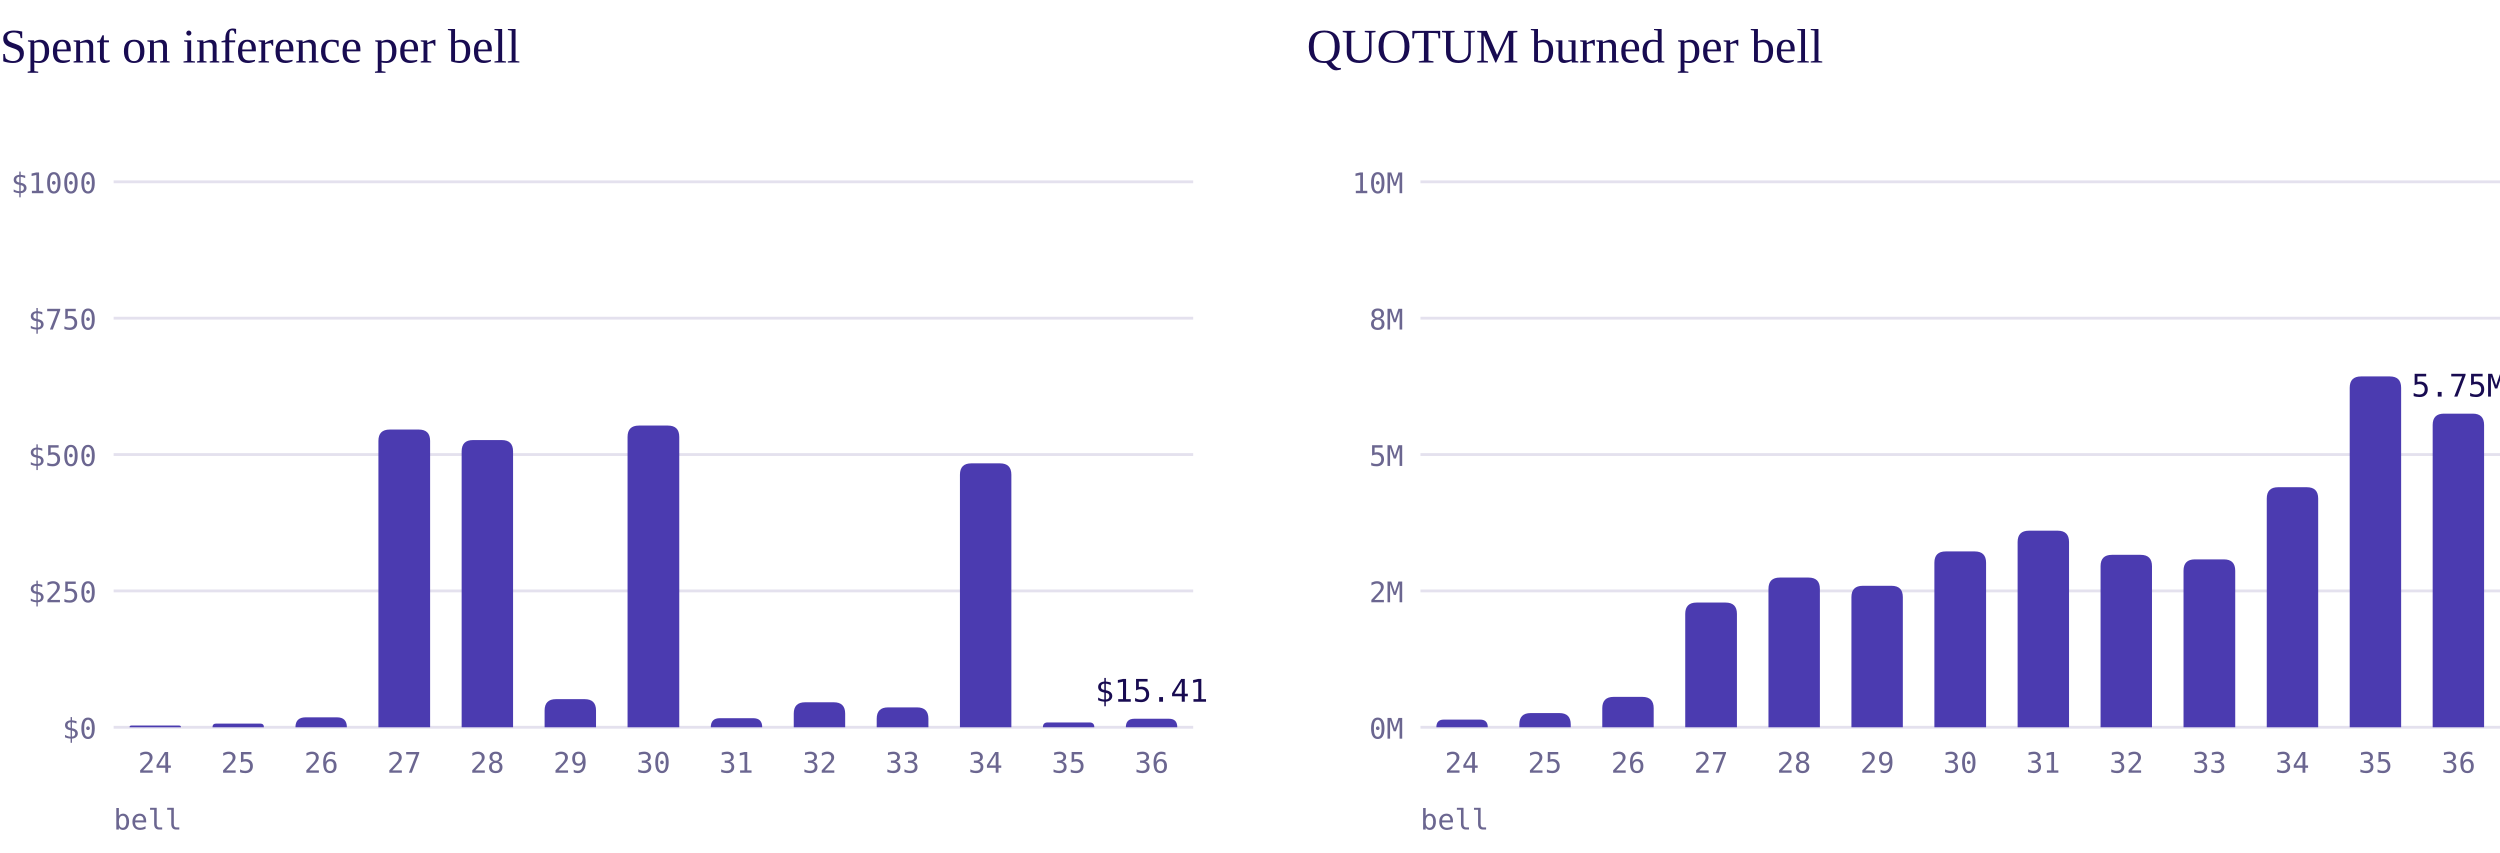
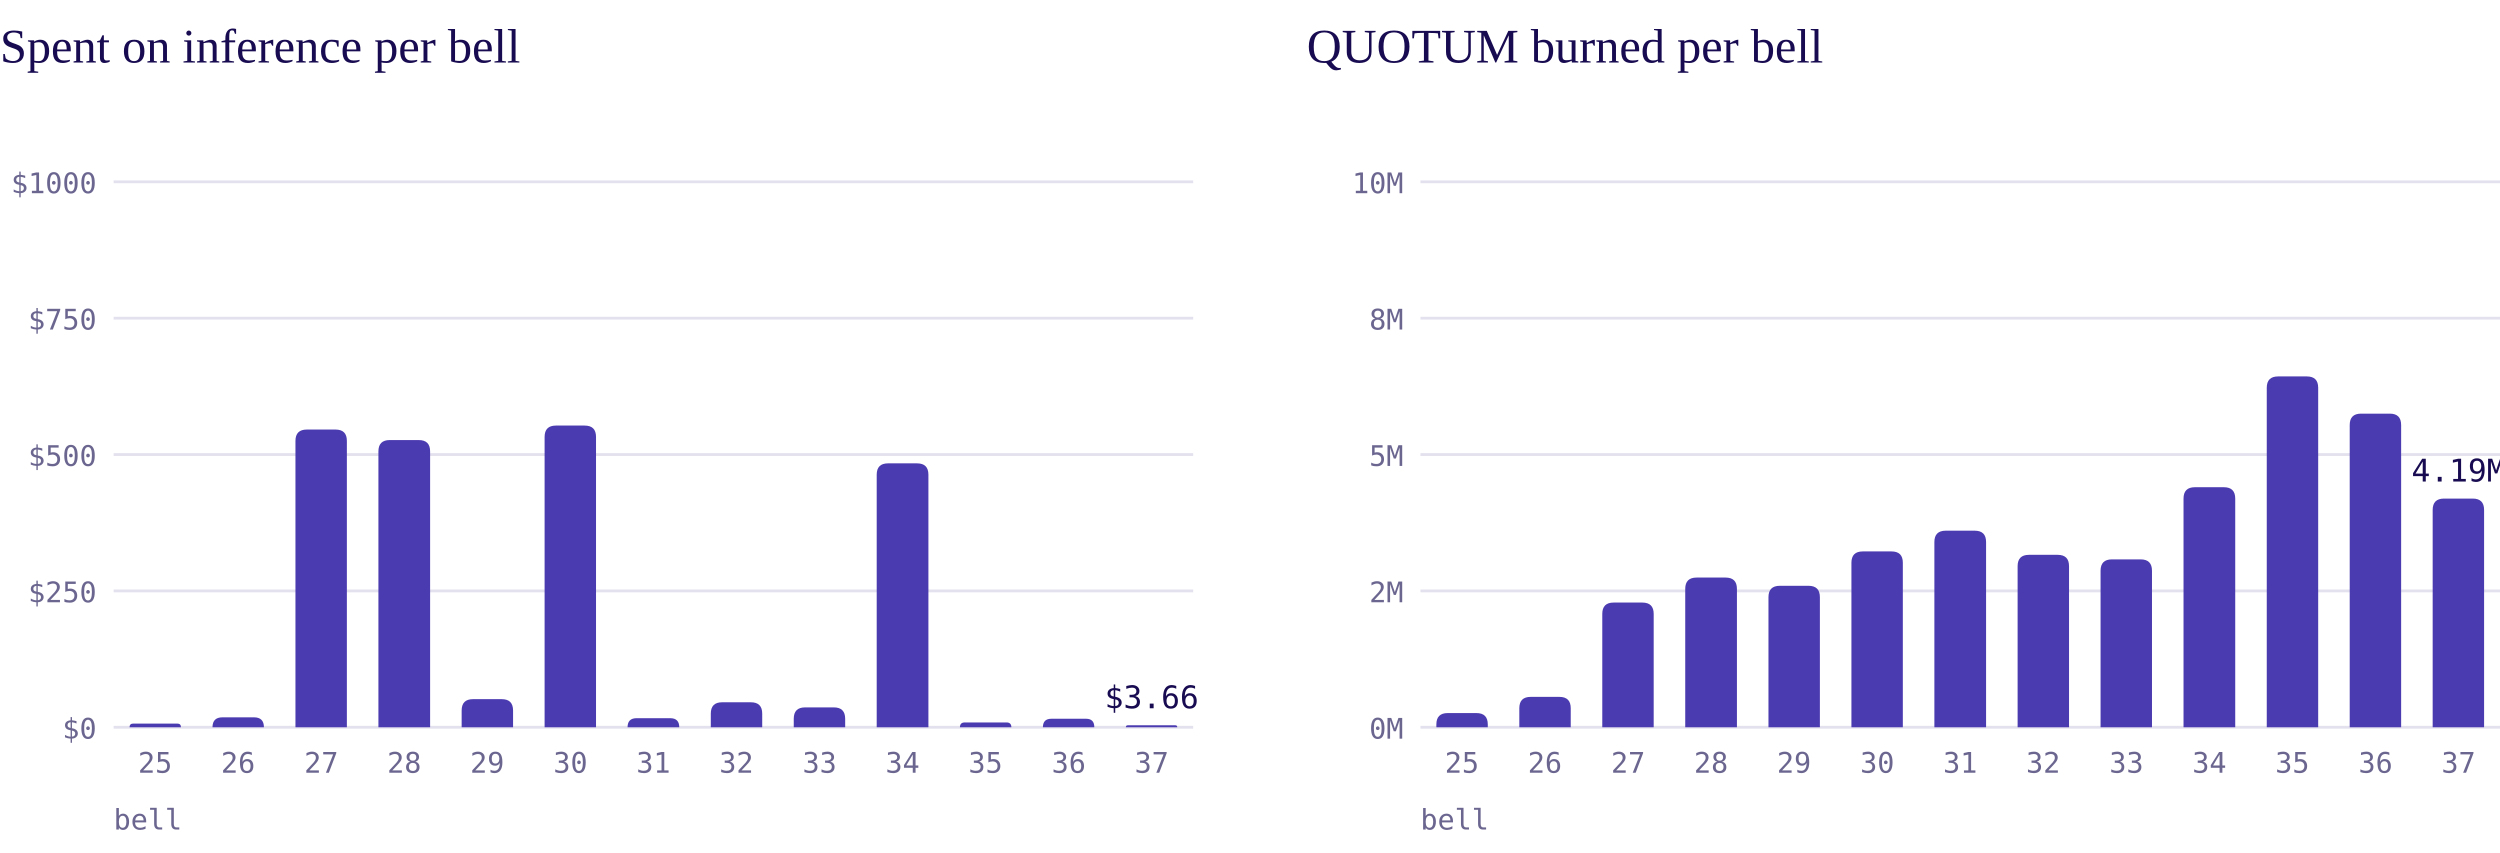
- <svg xmlns="http://www.w3.org/2000/svg" viewBox="0 0 880 300" width="880" height="300" role="img" aria-label="quotum bells 1 to 36: inference spent and QUOTUM burned per bell">
+ <svg xmlns="http://www.w3.org/2000/svg" viewBox="0 0 880 300" width="880" height="300" role="img" aria-label="quotum bells 1 to 37: inference spent and QUOTUM burned per bell">
  <text x="0" y="22" font-family="Georgia,'Times New Roman',serif" font-size="17" fill="#180b51">Spent on inference per bell</text>
  <line x1="40" x2="420" y1="256.0" y2="256.0" stroke="#e4e1ee" stroke-width="1" />
  <text x="34" y="260.0" text-anchor="end" font-family="ui-monospace,SFMono-Regular,Menlo,monospace" font-size="10" fill="#6b6690">$0</text>
  <line x1="40" x2="420" y1="208.0" y2="208.0" stroke="#e4e1ee" stroke-width="1" />
  <text x="34" y="212.0" text-anchor="end" font-family="ui-monospace,SFMono-Regular,Menlo,monospace" font-size="10" fill="#6b6690">$250</text>
  <line x1="40" x2="420" y1="160.0" y2="160.0" stroke="#e4e1ee" stroke-width="1" />
  <text x="34" y="164.0" text-anchor="end" font-family="ui-monospace,SFMono-Regular,Menlo,monospace" font-size="10" fill="#6b6690">$500</text>
  <line x1="40" x2="420" y1="112.0" y2="112.0" stroke="#e4e1ee" stroke-width="1" />
  <text x="34" y="116.0" text-anchor="end" font-family="ui-monospace,SFMono-Regular,Menlo,monospace" font-size="10" fill="#6b6690">$750</text>
  <line x1="40" x2="420" y1="64.0" y2="64.0" stroke="#e4e1ee" stroke-width="1" />
  <text x="34" y="68.0" text-anchor="end" font-family="ui-monospace,SFMono-Regular,Menlo,monospace" font-size="10" fill="#6b6690">$1000</text>
-   <path d="M45.6,256.0 V256.0 Q45.6,255.4 46.2,255.4 H63.1 Q63.7,255.4 63.7,256.0 V256.0 Z" fill="#4b3bb0" />
-   <text x="54.6" y="272" text-anchor="middle" font-family="ui-monospace,SFMono-Regular,Menlo,monospace" font-size="10" fill="#6b6690">24</text>
-   <path d="M74.8,256.0 V256.0 Q74.8,254.7 76.1,254.7 H91.6 Q92.9,254.7 92.9,256.0 V256.0 Z" fill="#4b3bb0" />
-   <text x="83.8" y="272" text-anchor="middle" font-family="ui-monospace,SFMono-Regular,Menlo,monospace" font-size="10" fill="#6b6690">25</text>
-   <path d="M104.0,256.0 V256.0 Q104.0,252.5 107.6,252.5 H118.6 Q122.1,252.5 122.1,256.0 V256.0 Z" fill="#4b3bb0" />
-   <text x="113.1" y="272" text-anchor="middle" font-family="ui-monospace,SFMono-Regular,Menlo,monospace" font-size="10" fill="#6b6690">26</text>
-   <path d="M133.2,256.0 V155.2 Q133.2,151.2 137.2,151.2 H147.4 Q151.4,151.2 151.4,155.2 V256.0 Z" fill="#4b3bb0" />
-   <text x="142.3" y="272" text-anchor="middle" font-family="ui-monospace,SFMono-Regular,Menlo,monospace" font-size="10" fill="#6b6690">27</text>
-   <path d="M162.5,256.0 V158.9 Q162.5,154.9 166.5,154.9 H176.6 Q180.6,154.9 180.6,158.9 V256.0 Z" fill="#4b3bb0" />
-   <text x="171.5" y="272" text-anchor="middle" font-family="ui-monospace,SFMono-Regular,Menlo,monospace" font-size="10" fill="#6b6690">28</text>
-   <path d="M191.7,256.0 V250.1 Q191.7,246.1 195.7,246.1 H205.8 Q209.8,246.1 209.8,250.1 V256.0 Z" fill="#4b3bb0" />
-   <text x="200.8" y="272" text-anchor="middle" font-family="ui-monospace,SFMono-Regular,Menlo,monospace" font-size="10" fill="#6b6690">29</text>
-   <path d="M220.9,256.0 V153.8 Q220.9,149.8 224.9,149.8 H235.1 Q239.1,149.8 239.1,153.8 V256.0 Z" fill="#4b3bb0" />
-   <text x="230.0" y="272" text-anchor="middle" font-family="ui-monospace,SFMono-Regular,Menlo,monospace" font-size="10" fill="#6b6690">30</text>
-   <path d="M250.2,256.0 V256.0 Q250.2,252.8 253.4,252.8 H265.1 Q268.3,252.8 268.3,256.0 V256.0 Z" fill="#4b3bb0" />
-   <text x="259.2" y="272" text-anchor="middle" font-family="ui-monospace,SFMono-Regular,Menlo,monospace" font-size="10" fill="#6b6690">31</text>
-   <path d="M279.4,256.0 V251.2 Q279.4,247.2 283.4,247.2 H293.5 Q297.5,247.2 297.5,251.2 V256.0 Z" fill="#4b3bb0" />
-   <text x="288.5" y="272" text-anchor="middle" font-family="ui-monospace,SFMono-Regular,Menlo,monospace" font-size="10" fill="#6b6690">32</text>
-   <path d="M308.6,256.0 V253.0 Q308.6,249.0 312.6,249.0 H322.8 Q326.8,249.0 326.8,253.0 V256.0 Z" fill="#4b3bb0" />
-   <text x="317.7" y="272" text-anchor="middle" font-family="ui-monospace,SFMono-Regular,Menlo,monospace" font-size="10" fill="#6b6690">33</text>
-   <path d="M337.9,256.0 V167.1 Q337.9,163.1 341.9,163.1 H352.0 Q356.0,163.1 356.0,167.1 V256.0 Z" fill="#4b3bb0" />
-   <text x="346.9" y="272" text-anchor="middle" font-family="ui-monospace,SFMono-Regular,Menlo,monospace" font-size="10" fill="#6b6690">34</text>
-   <path d="M367.1,256.0 V256.0 Q367.1,254.3 368.8,254.3 H383.5 Q385.2,254.3 385.2,256.0 V256.0 Z" fill="#4b3bb0" />
-   <text x="376.2" y="272" text-anchor="middle" font-family="ui-monospace,SFMono-Regular,Menlo,monospace" font-size="10" fill="#6b6690">35</text>
-   <path d="M396.3,256.0 V256.0 Q396.3,253.0 399.3,253.0 H411.5 Q414.4,253.0 414.4,256.0 V256.0 Z" fill="#4b3bb0" />
-   <text x="405.4" y="272" text-anchor="middle" font-family="ui-monospace,SFMono-Regular,Menlo,monospace" font-size="10" fill="#6b6690">36</text>
-   <text x="405.4" y="247.0" text-anchor="middle" font-family="ui-monospace,SFMono-Regular,Menlo,monospace" font-size="11" fill="#180b51">$15.41</text>
+   <path d="M45.6,256.0 V256.0 Q45.6,254.7 46.9,254.7 H62.4 Q63.7,254.7 63.7,256.0 V256.0 Z" fill="#4b3bb0" />
+   <text x="54.6" y="272" text-anchor="middle" font-family="ui-monospace,SFMono-Regular,Menlo,monospace" font-size="10" fill="#6b6690">25</text>
+   <path d="M74.8,256.0 V256.0 Q74.8,252.5 78.3,252.5 H89.4 Q92.9,252.5 92.9,256.0 V256.0 Z" fill="#4b3bb0" />
+   <text x="83.8" y="272" text-anchor="middle" font-family="ui-monospace,SFMono-Regular,Menlo,monospace" font-size="10" fill="#6b6690">26</text>
+   <path d="M104.0,256.0 V155.2 Q104.0,151.2 108.0,151.2 H118.1 Q122.1,151.2 122.1,155.2 V256.0 Z" fill="#4b3bb0" />
+   <text x="113.1" y="272" text-anchor="middle" font-family="ui-monospace,SFMono-Regular,Menlo,monospace" font-size="10" fill="#6b6690">27</text>
+   <path d="M133.2,256.0 V158.9 Q133.2,154.9 137.2,154.9 H147.4 Q151.4,154.9 151.4,158.9 V256.0 Z" fill="#4b3bb0" />
+   <text x="142.3" y="272" text-anchor="middle" font-family="ui-monospace,SFMono-Regular,Menlo,monospace" font-size="10" fill="#6b6690">28</text>
+   <path d="M162.5,256.0 V250.1 Q162.5,246.1 166.5,246.1 H176.6 Q180.6,246.1 180.6,250.1 V256.0 Z" fill="#4b3bb0" />
+   <text x="171.5" y="272" text-anchor="middle" font-family="ui-monospace,SFMono-Regular,Menlo,monospace" font-size="10" fill="#6b6690">29</text>
+   <path d="M191.7,256.0 V153.8 Q191.7,149.8 195.7,149.8 H205.8 Q209.8,149.8 209.8,153.8 V256.0 Z" fill="#4b3bb0" />
+   <text x="200.8" y="272" text-anchor="middle" font-family="ui-monospace,SFMono-Regular,Menlo,monospace" font-size="10" fill="#6b6690">30</text>
+   <path d="M220.9,256.0 V256.0 Q220.9,252.8 224.1,252.8 H235.9 Q239.1,252.8 239.1,256.0 V256.0 Z" fill="#4b3bb0" />
+   <text x="230.0" y="272" text-anchor="middle" font-family="ui-monospace,SFMono-Regular,Menlo,monospace" font-size="10" fill="#6b6690">31</text>
+   <path d="M250.2,256.0 V251.2 Q250.2,247.2 254.2,247.2 H264.3 Q268.3,247.2 268.3,251.2 V256.0 Z" fill="#4b3bb0" />
+   <text x="259.2" y="272" text-anchor="middle" font-family="ui-monospace,SFMono-Regular,Menlo,monospace" font-size="10" fill="#6b6690">32</text>
+   <path d="M279.4,256.0 V253.0 Q279.4,249.0 283.4,249.0 H293.5 Q297.5,249.0 297.5,253.0 V256.0 Z" fill="#4b3bb0" />
+   <text x="288.5" y="272" text-anchor="middle" font-family="ui-monospace,SFMono-Regular,Menlo,monospace" font-size="10" fill="#6b6690">33</text>
+   <path d="M308.6,256.0 V167.1 Q308.6,163.1 312.6,163.1 H322.8 Q326.8,163.1 326.8,167.1 V256.0 Z" fill="#4b3bb0" />
+   <text x="317.7" y="272" text-anchor="middle" font-family="ui-monospace,SFMono-Regular,Menlo,monospace" font-size="10" fill="#6b6690">34</text>
+   <path d="M337.9,256.0 V256.0 Q337.9,254.3 339.6,254.3 H354.3 Q356.0,254.3 356.0,256.0 V256.0 Z" fill="#4b3bb0" />
+   <text x="346.9" y="272" text-anchor="middle" font-family="ui-monospace,SFMono-Regular,Menlo,monospace" font-size="10" fill="#6b6690">35</text>
+   <path d="M367.1,256.0 V256.0 Q367.1,253.0 370.1,253.0 H382.3 Q385.2,253.0 385.2,256.0 V256.0 Z" fill="#4b3bb0" />
+   <text x="376.2" y="272" text-anchor="middle" font-family="ui-monospace,SFMono-Regular,Menlo,monospace" font-size="10" fill="#6b6690">36</text>
+   <path d="M396.3,256.0 V256.0 Q396.3,255.3 397.0,255.3 H413.7 Q414.4,255.3 414.4,256.0 V256.0 Z" fill="#4b3bb0" />
+   <text x="405.4" y="272" text-anchor="middle" font-family="ui-monospace,SFMono-Regular,Menlo,monospace" font-size="10" fill="#6b6690">37</text>
+   <text x="405.4" y="249.3" text-anchor="middle" font-family="ui-monospace,SFMono-Regular,Menlo,monospace" font-size="11" fill="#180b51">$3.66</text>
  <text x="40" y="292" font-family="ui-monospace,SFMono-Regular,Menlo,monospace" font-size="10" fill="#6b6690">bell</text>
  <text x="460" y="22" font-family="Georgia,'Times New Roman',serif" font-size="17" fill="#180b51">QUOTUM burned per bell</text>
  <line x1="500" x2="880" y1="256.0" y2="256.0" stroke="#e4e1ee" stroke-width="1" />
  <text x="494" y="260.0" text-anchor="end" font-family="ui-monospace,SFMono-Regular,Menlo,monospace" font-size="10" fill="#6b6690">0M</text>
  <line x1="500" x2="880" y1="208.0" y2="208.0" stroke="#e4e1ee" stroke-width="1" />
  <text x="494" y="212.0" text-anchor="end" font-family="ui-monospace,SFMono-Regular,Menlo,monospace" font-size="10" fill="#6b6690">2M</text>
  <line x1="500" x2="880" y1="160.0" y2="160.0" stroke="#e4e1ee" stroke-width="1" />
  <text x="494" y="164.0" text-anchor="end" font-family="ui-monospace,SFMono-Regular,Menlo,monospace" font-size="10" fill="#6b6690">5M</text>
  <line x1="500" x2="880" y1="112.0" y2="112.0" stroke="#e4e1ee" stroke-width="1" />
  <text x="494" y="116.0" text-anchor="end" font-family="ui-monospace,SFMono-Regular,Menlo,monospace" font-size="10" fill="#6b6690">8M</text>
  <line x1="500" x2="880" y1="64.0" y2="64.0" stroke="#e4e1ee" stroke-width="1" />
  <text x="494" y="68.0" text-anchor="end" font-family="ui-monospace,SFMono-Regular,Menlo,monospace" font-size="10" fill="#6b6690">10M</text>
-   <path d="M505.6,256.0 V256.0 Q505.6,253.3 508.2,253.3 H521.0 Q523.7,253.3 523.7,256.0 V256.0 Z" fill="#4b3bb0" />
-   <text x="514.6" y="272" text-anchor="middle" font-family="ui-monospace,SFMono-Regular,Menlo,monospace" font-size="10" fill="#6b6690">24</text>
-   <path d="M534.8,256.0 V255.0 Q534.8,251.0 538.8,251.0 H548.9 Q552.9,251.0 552.9,255.0 V256.0 Z" fill="#4b3bb0" />
-   <text x="543.8" y="272" text-anchor="middle" font-family="ui-monospace,SFMono-Regular,Menlo,monospace" font-size="10" fill="#6b6690">25</text>
-   <path d="M564.0,256.0 V249.3 Q564.0,245.3 568.0,245.3 H578.1 Q582.1,245.3 582.1,249.3 V256.0 Z" fill="#4b3bb0" />
-   <text x="573.1" y="272" text-anchor="middle" font-family="ui-monospace,SFMono-Regular,Menlo,monospace" font-size="10" fill="#6b6690">26</text>
-   <path d="M593.2,256.0 V216.1 Q593.2,212.1 597.2,212.1 H607.4 Q611.4,212.1 611.4,216.1 V256.0 Z" fill="#4b3bb0" />
-   <text x="602.3" y="272" text-anchor="middle" font-family="ui-monospace,SFMono-Regular,Menlo,monospace" font-size="10" fill="#6b6690">27</text>
-   <path d="M622.5,256.0 V207.3 Q622.5,203.3 626.5,203.3 H636.6 Q640.6,203.3 640.6,207.3 V256.0 Z" fill="#4b3bb0" />
-   <text x="631.5" y="272" text-anchor="middle" font-family="ui-monospace,SFMono-Regular,Menlo,monospace" font-size="10" fill="#6b6690">28</text>
-   <path d="M651.7,256.0 V210.2 Q651.7,206.2 655.7,206.2 H665.8 Q669.8,206.2 669.8,210.2 V256.0 Z" fill="#4b3bb0" />
-   <text x="660.8" y="272" text-anchor="middle" font-family="ui-monospace,SFMono-Regular,Menlo,monospace" font-size="10" fill="#6b6690">29</text>
-   <path d="M680.9,256.0 V198.1 Q680.9,194.1 684.9,194.1 H695.1 Q699.1,194.1 699.1,198.1 V256.0 Z" fill="#4b3bb0" />
-   <text x="690.0" y="272" text-anchor="middle" font-family="ui-monospace,SFMono-Regular,Menlo,monospace" font-size="10" fill="#6b6690">30</text>
-   <path d="M710.2,256.0 V190.8 Q710.2,186.8 714.2,186.8 H724.3 Q728.3,186.8 728.3,190.8 V256.0 Z" fill="#4b3bb0" />
-   <text x="719.2" y="272" text-anchor="middle" font-family="ui-monospace,SFMono-Regular,Menlo,monospace" font-size="10" fill="#6b6690">31</text>
-   <path d="M739.4,256.0 V199.3 Q739.4,195.3 743.4,195.3 H753.5 Q757.5,195.3 757.5,199.3 V256.0 Z" fill="#4b3bb0" />
-   <text x="748.5" y="272" text-anchor="middle" font-family="ui-monospace,SFMono-Regular,Menlo,monospace" font-size="10" fill="#6b6690">32</text>
-   <path d="M768.6,256.0 V200.9 Q768.6,196.9 772.6,196.9 H782.8 Q786.8,196.9 786.8,200.9 V256.0 Z" fill="#4b3bb0" />
-   <text x="777.7" y="272" text-anchor="middle" font-family="ui-monospace,SFMono-Regular,Menlo,monospace" font-size="10" fill="#6b6690">33</text>
-   <path d="M797.9,256.0 V175.5 Q797.9,171.5 801.9,171.5 H812.0 Q816.0,171.5 816.0,175.5 V256.0 Z" fill="#4b3bb0" />
-   <text x="806.9" y="272" text-anchor="middle" font-family="ui-monospace,SFMono-Regular,Menlo,monospace" font-size="10" fill="#6b6690">34</text>
-   <path d="M827.1,256.0 V136.5 Q827.1,132.5 831.1,132.5 H841.2 Q845.2,132.5 845.2,136.5 V256.0 Z" fill="#4b3bb0" />
-   <text x="836.2" y="272" text-anchor="middle" font-family="ui-monospace,SFMono-Regular,Menlo,monospace" font-size="10" fill="#6b6690">35</text>
-   <path d="M856.3,256.0 V149.6 Q856.3,145.6 860.3,145.6 H870.4 Q874.4,145.6 874.4,149.6 V256.0 Z" fill="#4b3bb0" />
-   <text x="865.4" y="272" text-anchor="middle" font-family="ui-monospace,SFMono-Regular,Menlo,monospace" font-size="10" fill="#6b6690">36</text>
-   <text x="865.4" y="139.6" text-anchor="middle" font-family="ui-monospace,SFMono-Regular,Menlo,monospace" font-size="11" fill="#180b51">5.75M</text>
+   <path d="M505.6,256.0 V255.0 Q505.6,251.0 509.6,251.0 H519.7 Q523.7,251.0 523.7,255.0 V256.0 Z" fill="#4b3bb0" />
+   <text x="514.6" y="272" text-anchor="middle" font-family="ui-monospace,SFMono-Regular,Menlo,monospace" font-size="10" fill="#6b6690">25</text>
+   <path d="M534.8,256.0 V249.3 Q534.8,245.3 538.8,245.3 H548.9 Q552.9,245.3 552.9,249.3 V256.0 Z" fill="#4b3bb0" />
+   <text x="543.8" y="272" text-anchor="middle" font-family="ui-monospace,SFMono-Regular,Menlo,monospace" font-size="10" fill="#6b6690">26</text>
+   <path d="M564.0,256.0 V216.1 Q564.0,212.1 568.0,212.1 H578.1 Q582.1,212.1 582.1,216.1 V256.0 Z" fill="#4b3bb0" />
+   <text x="573.1" y="272" text-anchor="middle" font-family="ui-monospace,SFMono-Regular,Menlo,monospace" font-size="10" fill="#6b6690">27</text>
+   <path d="M593.2,256.0 V207.3 Q593.2,203.3 597.2,203.3 H607.4 Q611.4,203.3 611.4,207.3 V256.0 Z" fill="#4b3bb0" />
+   <text x="602.3" y="272" text-anchor="middle" font-family="ui-monospace,SFMono-Regular,Menlo,monospace" font-size="10" fill="#6b6690">28</text>
+   <path d="M622.5,256.0 V210.2 Q622.5,206.2 626.5,206.2 H636.6 Q640.6,206.2 640.6,210.2 V256.0 Z" fill="#4b3bb0" />
+   <text x="631.5" y="272" text-anchor="middle" font-family="ui-monospace,SFMono-Regular,Menlo,monospace" font-size="10" fill="#6b6690">29</text>
+   <path d="M651.7,256.0 V198.1 Q651.7,194.1 655.7,194.1 H665.8 Q669.8,194.1 669.8,198.1 V256.0 Z" fill="#4b3bb0" />
+   <text x="660.8" y="272" text-anchor="middle" font-family="ui-monospace,SFMono-Regular,Menlo,monospace" font-size="10" fill="#6b6690">30</text>
+   <path d="M680.9,256.0 V190.8 Q680.9,186.8 684.9,186.8 H695.1 Q699.1,186.8 699.1,190.8 V256.0 Z" fill="#4b3bb0" />
+   <text x="690.0" y="272" text-anchor="middle" font-family="ui-monospace,SFMono-Regular,Menlo,monospace" font-size="10" fill="#6b6690">31</text>
+   <path d="M710.2,256.0 V199.3 Q710.2,195.3 714.2,195.3 H724.3 Q728.3,195.3 728.3,199.3 V256.0 Z" fill="#4b3bb0" />
+   <text x="719.2" y="272" text-anchor="middle" font-family="ui-monospace,SFMono-Regular,Menlo,monospace" font-size="10" fill="#6b6690">32</text>
+   <path d="M739.4,256.0 V200.9 Q739.4,196.9 743.4,196.9 H753.5 Q757.5,196.9 757.5,200.9 V256.0 Z" fill="#4b3bb0" />
+   <text x="748.5" y="272" text-anchor="middle" font-family="ui-monospace,SFMono-Regular,Menlo,monospace" font-size="10" fill="#6b6690">33</text>
+   <path d="M768.6,256.0 V175.5 Q768.6,171.5 772.6,171.5 H782.8 Q786.8,171.5 786.8,175.5 V256.0 Z" fill="#4b3bb0" />
+   <text x="777.7" y="272" text-anchor="middle" font-family="ui-monospace,SFMono-Regular,Menlo,monospace" font-size="10" fill="#6b6690">34</text>
+   <path d="M797.9,256.0 V136.5 Q797.9,132.5 801.9,132.5 H812.0 Q816.0,132.5 816.0,136.5 V256.0 Z" fill="#4b3bb0" />
+   <text x="806.9" y="272" text-anchor="middle" font-family="ui-monospace,SFMono-Regular,Menlo,monospace" font-size="10" fill="#6b6690">35</text>
+   <path d="M827.1,256.0 V149.6 Q827.1,145.6 831.1,145.6 H841.2 Q845.2,145.6 845.2,149.6 V256.0 Z" fill="#4b3bb0" />
+   <text x="836.2" y="272" text-anchor="middle" font-family="ui-monospace,SFMono-Regular,Menlo,monospace" font-size="10" fill="#6b6690">36</text>
+   <path d="M856.3,256.0 V179.5 Q856.3,175.5 860.3,175.5 H870.4 Q874.4,175.5 874.4,179.5 V256.0 Z" fill="#4b3bb0" />
+   <text x="865.4" y="272" text-anchor="middle" font-family="ui-monospace,SFMono-Regular,Menlo,monospace" font-size="10" fill="#6b6690">37</text>
+   <text x="865.4" y="169.5" text-anchor="middle" font-family="ui-monospace,SFMono-Regular,Menlo,monospace" font-size="11" fill="#180b51">4.19M</text>
  <text x="500" y="292" font-family="ui-monospace,SFMono-Regular,Menlo,monospace" font-size="10" fill="#6b6690">bell</text>
</svg>
